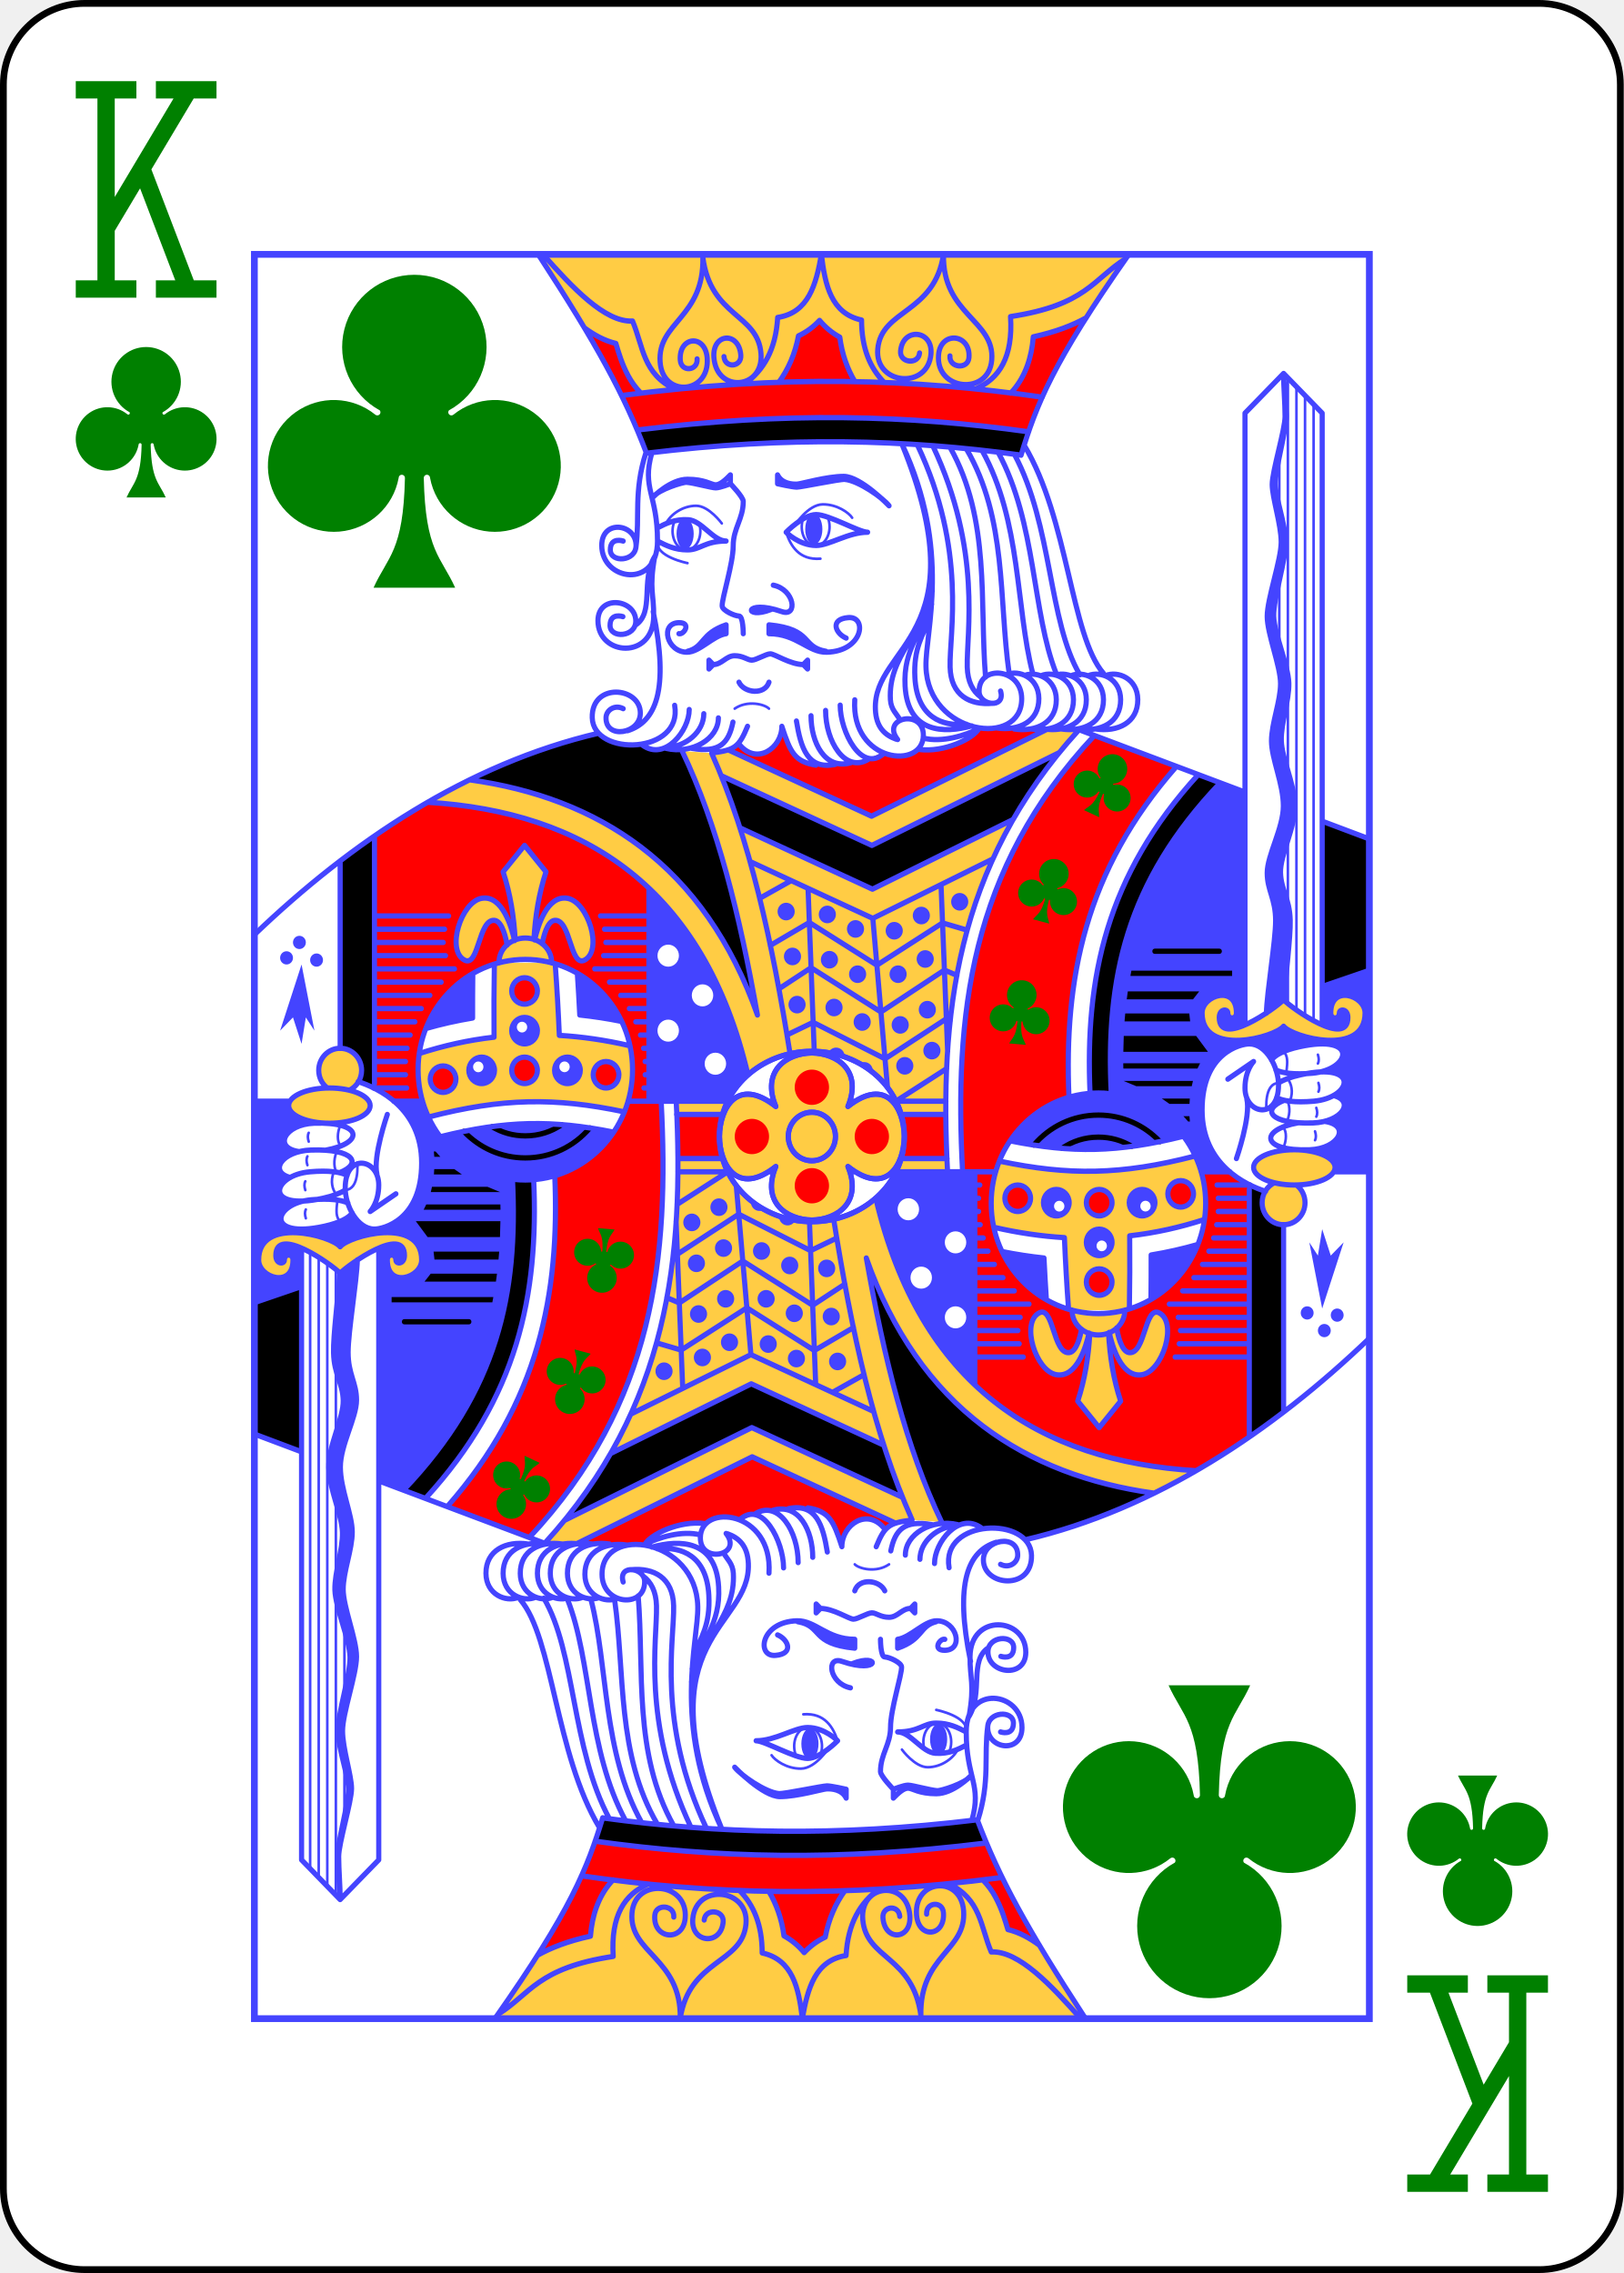
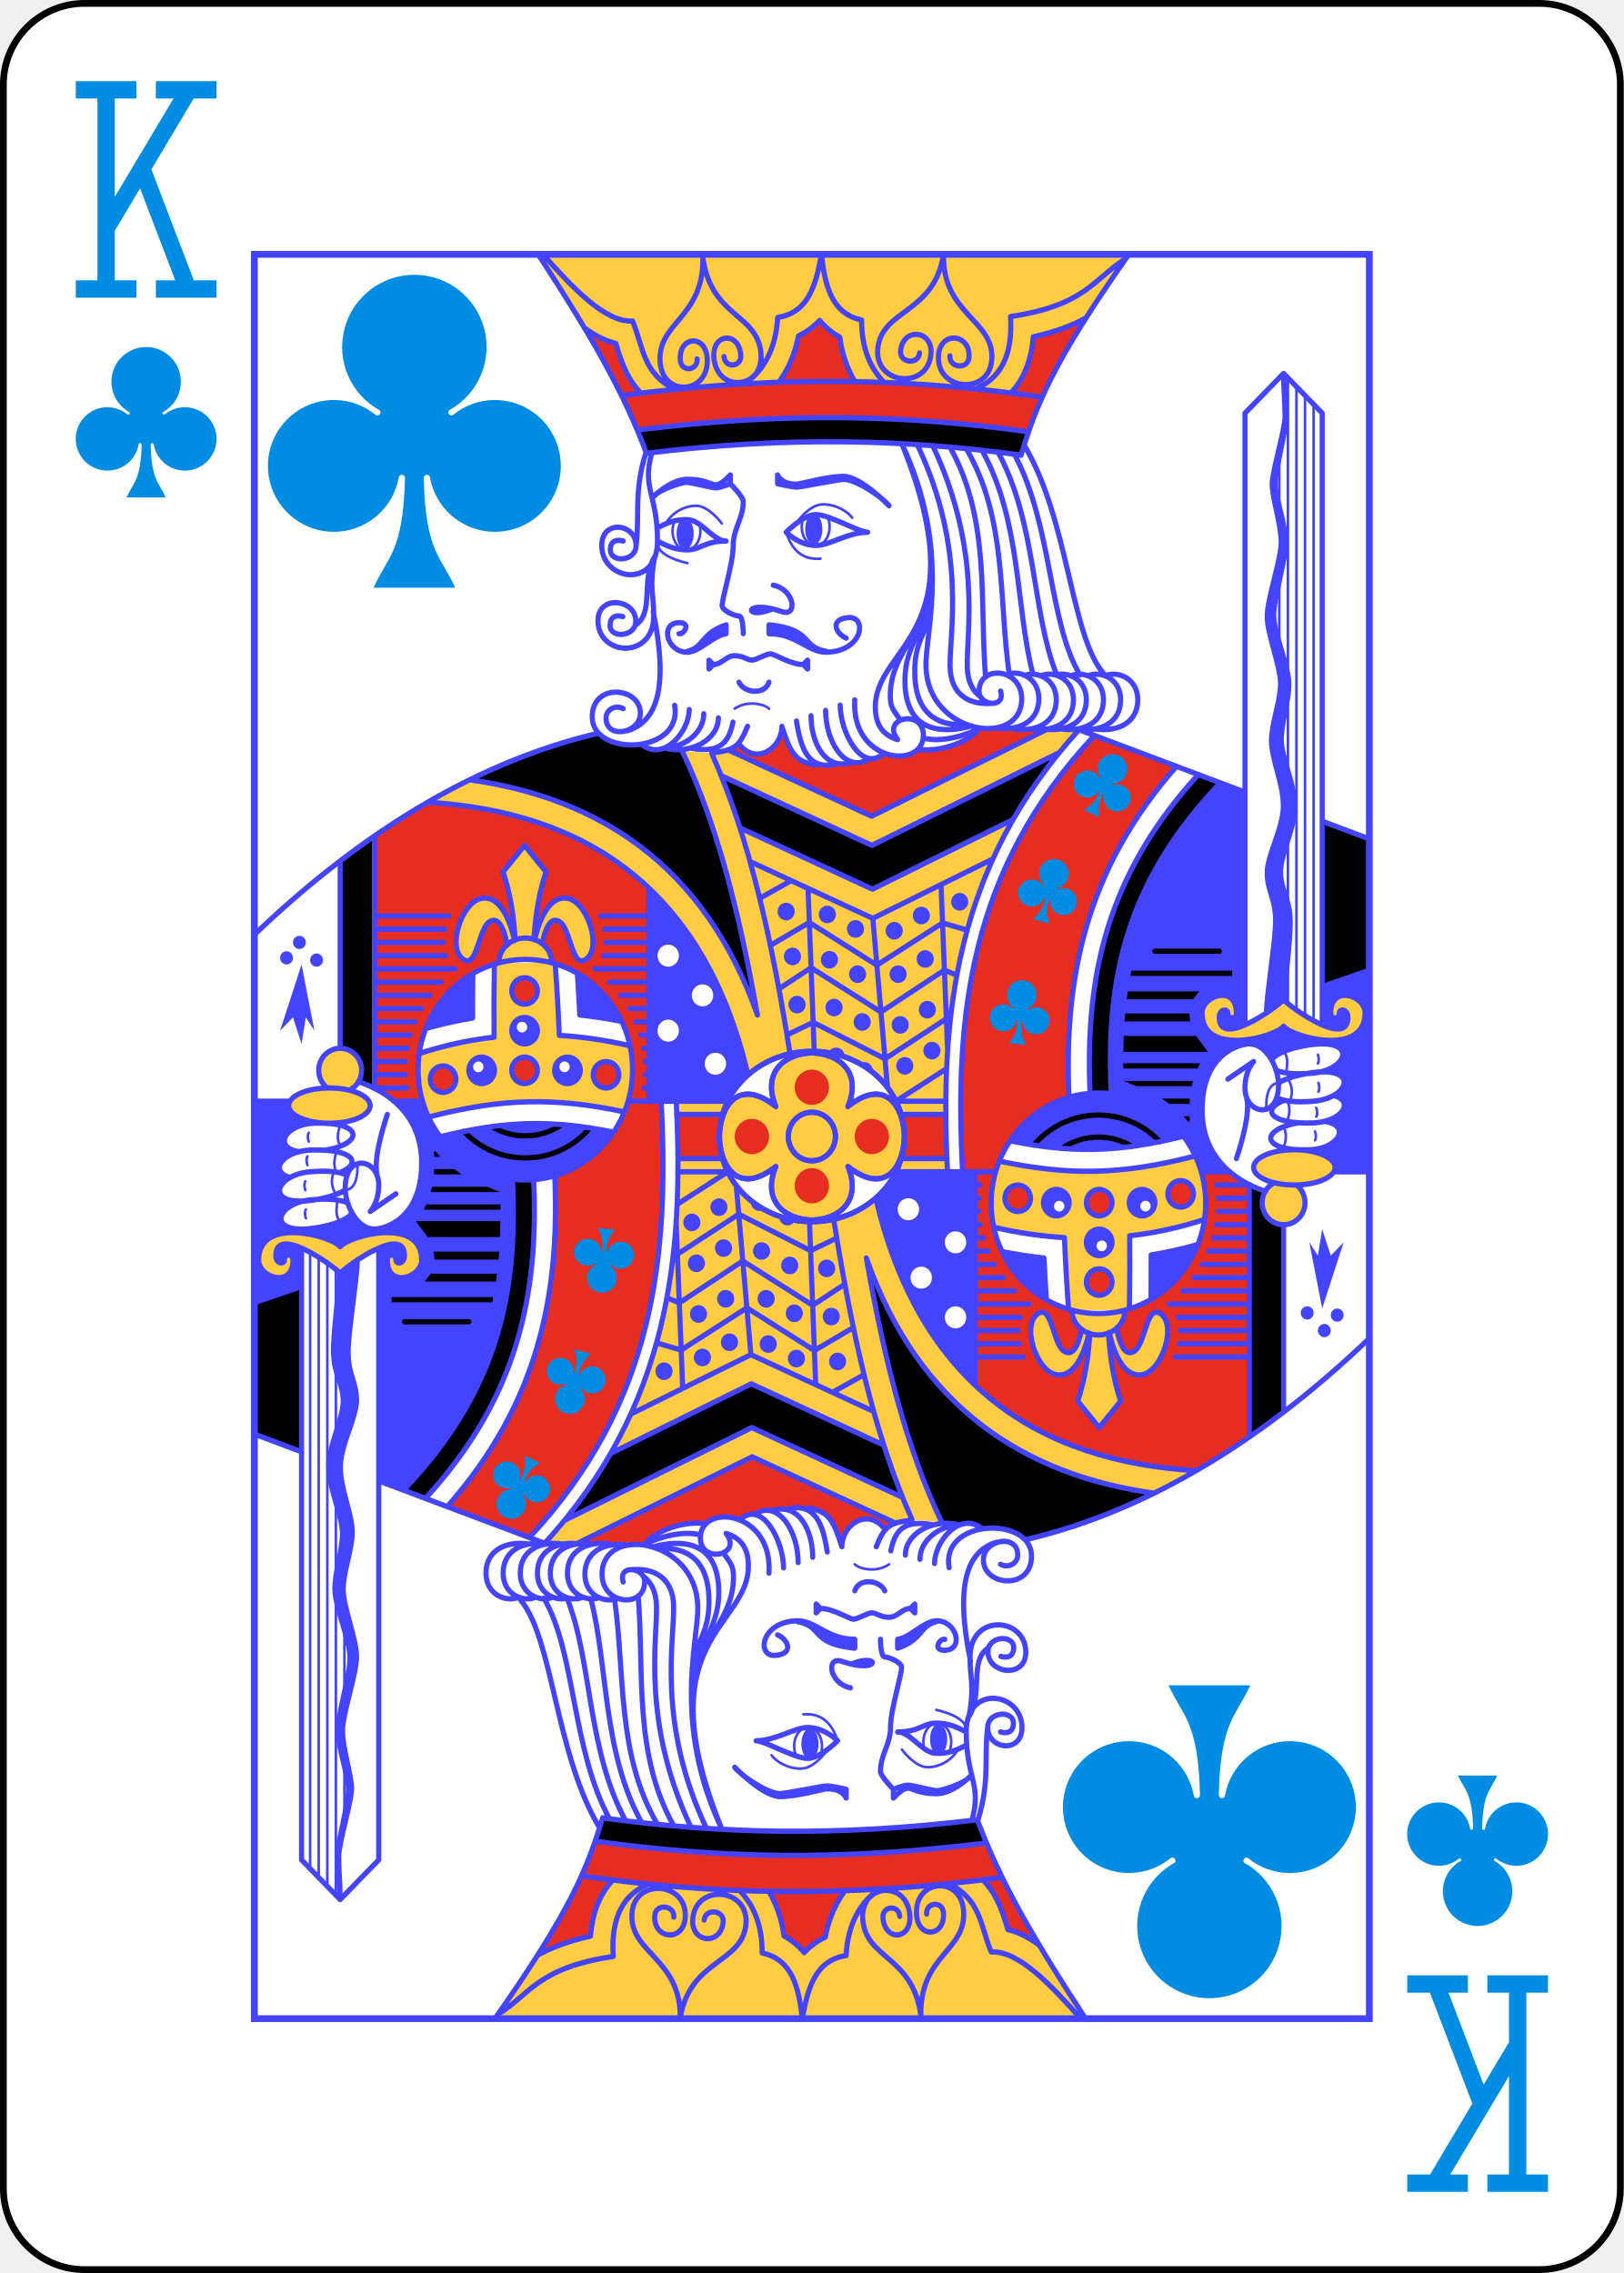
<svg xmlns="http://www.w3.org/2000/svg" xmlns:xlink="http://www.w3.org/1999/xlink" class="card" face="KC" height="3.5in" preserveAspectRatio="none" viewBox="-120 -168 240 336" width="2.5in">
  <defs>
    <symbol id="VCK" viewBox="-500 -500 1000 1000" preserveAspectRatio="xMinYMid">
-       <path d="M-285 -460L-85 -460M-185 -460L-185 460M-285 460L-85 460M85 -460L285 -460M185 -440L-170 155M85 460L285 460M185 440L-10 -70" stroke="green" stroke-width="80" stroke-linecap="square" stroke-miterlimit="1.5" fill="none" />
+       <path d="M-285 -460L-85 -460M-185 -460L-185 460M-285 460L-85 460M85 -460L285 -460M185 -440L-170 155M85 460L285 460M185 440L-10 -70" stroke="#008ce2" stroke-width="80" stroke-linecap="square" stroke-miterlimit="1.5" fill="none" />
    </symbol>
    <symbol id="SCK" viewBox="-600 -600 1200 1200" preserveAspectRatio="xMinYMid">
-       <path d="M30 150C35 385 85 400 130 500L-130 500C-85 400 -35 385 -30 150A10 10 0 0 0 -50 150A210 210 0 1 1 -124 -51A10 10 0 0 0 -110 -65A230 230 0 1 1 110 -65A10 10 0 0 0 124 -51A210 210 0 1 1 50 150A10 10 0 0 0 30 150Z" fill="green" />
+       <path d="M30 150C35 385 85 400 130 500L-130 500C-85 400 -35 385 -30 150A10 10 0 0 0 -50 150A210 210 0 1 1 -124 -51A10 10 0 0 0 -110 -65A230 230 0 1 1 110 -65A10 10 0 0 0 124 -51A210 210 0 1 1 50 150A10 10 0 0 0 30 150Z" fill="#008ce2" />
    </symbol>
    <symbol id="CK6" preserveAspectRatio="none" viewBox="0 0 1300 2000">
      <path stroke="#44F" stroke-linecap="round" stroke-linejoin="round" stroke-width="3" fill="none" d="M1205,585.225V501.004M1205,664.064V585.225M1205,736.068V664.064M1205,476.729V140M1235,868.537V170M1225,862.945V160M1215,856.566V150M1205,849.232V796.725M1195,230.035V218.912M1195,285.711V230.035M1195,370.186l10e-5,-27.113M1195,440.066V370.186M1200.558,904.105c3.887,4.861 4.604,9.572 2.486,23.824M1205,935c3.887,4.861 6.708,14.032 2.537,24.384M1203.41,958.186c3.887,4.861 4.655,15.264 0.895,23.768M1199.847,989.828c3.887,4.861 3.629,14.443 0.074,22.537M1240,907.258c1.276,3.844 1.458,7.25 0,10M1240.616,939.218c1.276,3.844 1.458,7.25 0,10M1238.152,967.503c1.276,3.844 1.458,7.25 0,10M1236.642,994.179c1.276,3.844 1.458,7.25 0,10M1193.849,939.442C1177.135,940 1180,970 1180,970M480,305c5,-10 19.189,-20 35,-20 15,0 30,20 30,20M630,307.109c0,0 15.591,-23.505 32.587,-23.701 16.869,-0.194 30.733,9.623 34.403,15.199M620,315c5,15 14.811,31.867 40,30M470,325c-3.264,17.638 35,25 35,25M518.899,305.825c0.711,2.408 1.101,5.027 1.101,7.767 0,11.823 -7.264,21.408 -16.225,21.408 -8.961,0 -16.225,-9.585 -16.225,-21.408 0,-4.157 0.898,-8.038 2.453,-11.323M668.26,297.641c1.512,3.253 2.383,7.08 2.383,11.175 0,11.823 -7.264,21.408 -16.225,21.408 -8.961,0 -16.225,-9.585 -16.225,-21.408 0,-3.679 0.703,-7.142 1.943,-10.166M560,515c15,-10 35,-5 40,0" />
      <use xlink:href="#SCK" height="90" width="90" transform="translate(893,859)scale(1,0.972)rotate(5)translate(-45,-45)" />
      <use xlink:href="#SCK" height="90" width="90" transform="translate(927,721)scale(1,0.972)rotate(15)translate(-45,-45)" />
      <use xlink:href="#SCK" height="90" width="90" transform="translate(992,601)scale(1,0.972)rotate(25)translate(-45,-45)" />
    </symbol>
    <symbol id="CK5" preserveAspectRatio="none" viewBox="0 0 1300 2000">
      <path stroke="#44F" stroke-linecap="round" stroke-linejoin="round" stroke-width="6" fill="none" d="M522.899,3.48c9.297,67.907 63.934,63.432 67.753,108.843 3.441,40.921 -51.645,45.49 -54.872,4.551 -2.181,-27.669 29.204,-29.893 31.355,-2.601 1.075,13.646 -18.522,15.272 -19.597,1.625M522.899,3.48C524.357,72.037 469.728,76.624 473.07,122.076c3.011,40.956 58.098,36.388 54.872,-4.551 -2.181,-27.669 -33.506,-24.692 -31.355,2.601 1.075,13.646 20.673,12.021 19.597,-1.625M803.52,0.008c-1.617,68.432 60.021,74.375 56.2,119.751 -3.446,40.92 -65.701,35.012 -62.012,-5.886 2.493,-27.641 37.895,-23.902 35.436,3.364 -1.229,13.633 -23.377,11.53 -22.147,-2.102M803.499,0.01C792.848,67.581 731.196,61.822 726.837,107.146c-3.931,40.874 58.324,46.784 62.012,5.886 2.493,-27.641 -32.977,-30.629 -35.436,-3.364 -1.229,13.633 20.918,15.735 22.147,2.102M881.76,157.364c1.162,-1.191 2.297,-2.424 3.404,-3.7 13.508,-15.578 21.043,-36.194 22.979,-60.173C934.565,87.882 954.374,80.312 970,71.807M840.764,152.609C868.581,141.054 884.669,116.444 881.616,70.528 970.038,57.493 977.856,28.05 1016.116,4.804M384.638,83.186c11.354,8.151 23.456,14.705 36.844,17.809 3.267,10.612 6.91,23.055 14.428,36.765 3.727,6.796 8.659,13.439 14.821,19.612M490.657,153.044C452.771,135.41 453.483,104.497 440.895,75.58 408.942,77.337 370.459,37.367 336.36,-0.2M611.364,145.179c10.925,-14.516 19.051,-32.222 22.987,-52.756 9.534,-4.369 17.877,-10.464 24.628,-17.581 6.334,7.509 14.316,14.094 23.585,19.026 2.55,19.152 8.806,36.11 17.69,50.523M661.111,-4.759348e-7C654.888,34.596 646.015,66.138 610.121,71.521 608.01,108.173 593.554,131.478 571.811,146.878M734.47,145.372C718.002,129.079 707.963,106.586 707.944,74.453 672.417,66.93 665.355,34.91 661.111,-4.759348e-7c0,0 0,0 0,0M1019.418,0.214C930.312,123.368 911.818,170.701 893.877,227.738M331.331,0.603C399.557,102.391 431.379,159.184 457.191,225.525M446.332,199.147c173.564,-21.015 316.127,-17.023 456.431,1.998M457.051,225.432c165.82,-19.487 302.234,-15.745 436.89,2.144M428.129,160.035c187.255,-23.821 340.462,-19.284 490.611,1.877M-0.065,771.262C113.128,665.907 248.106,577.56 401.371,542.796M1155,609.634 959.395,538.071M1300,662.683l-55,-20.122M924.371,538.304 719.572,636.91 552.273,561.626M544.177,590.88 720,670 938.568,564.763M566.03,650.06l154.613,69.575 163.991,-78.958M577.896,688.297l143.174,64.427 140.143,-67.476M647.054,757.407l78.748,48.387 76.561,-47.889M649.065,808.666l81.47,50.197 74.01,-47.519M651.494,870.604l83.774,41.328 71.531,-45.383M800.589,714.438l7.728,189.336M625.965,709.928l-36.854,20.102M647.055,757.407l-45.62,26.06M649.065,808.666l-37.577,23.997M651.494,870.604 620.961,884.876M802.363,757.904l28.806,8.172M806.798,866.548l4.647,2.216M804.545,811.344l14.644,6.01M605.783,960 599.283,960M700.717,960l-6.5,-10e-6M460,960 460,718.461M440.885,924.274a125,125 0 0 1 -125,125 125,125 0 0 1 -125,-125 125,125 0 0 1 125,-125 125,125 0 0 1 125,125v0M961.508,538.871C815.969,693.799 799.004,865.22 808.188,1039.996M825.704,1039.985C816.305,864.718 832.722,697.903 979.428,545.419M949.775,955.531C943.889,822.19 968.125,698.475 1075.097,580.488M999.086,951.68C992.442,822.224 1015.816,711.505 1126.139,599.147M974.32,951.086C968.491,820.681 992.685,704.047 1100.521,589.751M677.5,1000A27.5,27.5 0 0 1 650,1027.5 27.5,27.5 0 0 1 622.5,1000 27.5,27.5 0 0 1 650,972.5 27.5,27.5 0 0 1 677.5,1000v0M692.055,965.938C709.004,925.848 680.221,905.826 650,905.238c-30.221,0.587 -59.004,20.61 -42.055,60.699 -45,-34.547 -65.377,2.234 -65.636,34.062 0.259,31.828 20.636,68.61 65.636,34.062 -16.95,40.089 11.834,60.112 42.055,60.699 30.221,-0.587 59.004,-20.61 42.055,-60.699 45,34.547 65.377,-2.234 65.636,-34.062 -0.259,-31.828 -20.636,-68.61 -65.636,-34.062v0M498.674,562.882c41.321,84.043 67.265,185.872 87.853,299.418C556.316,778.594 509.835,715.502 450.533,671.752 393.438,629.63 325.648,605.784 251.28,595.714M196.201,960H162.654M140,659.363V940M100,687.779V900M1214.918,1054.939A25,25 0 0 1 1225,1075v0a25,25 0 0 1 -25,25 25,25 0 0 1 -25,-25 25,25 0 0 1 14.281,-22.585M1179.074,1062.185C1156.123,1055.045 1105,1032.163 1105,970c0,-65 45,-75 55,-75 20,0 34.105,26.642 34.105,46.642 0,40 -39.105,33.772 -39.105,3.358 0,-20 10,-30 10,-30l-30,20M1260,1035a47.5,20 0 0 1 -47.5,20 47.5,20 0 0 1 -47.5,-20 47.5,20 0 0 1 47.5,-20 47.5,20 0 0 1 47.5,20v0M1193.849,939.442C1199.452,935.884 1208.185,932.532 1220,930v0c70,-15 59.845,26.263 15,30 -21.683,1.807 -36.039,-0.242 -43.223,-4.09M1258.165,953.489c25.294,6.414 10.023,30.033 -24.041,31.153 -50.432,1.659 -60.461,-15.413 -33.333,-25.699M1247.535,982.835c31.398,4.087 17.286,31.032 -17.147,32.231 -56.677,1.973 -59.351,-22.549 -13.184,-30.637M1185.958,913.445c3.48,-5.511 14.34,-11.303 32.413,-15.176v0c70,-15 59.845,26.263 15,30 -20.954,1.746 -35.065,-0.109 -42.474,-3.708M1157.097,957.322C1162.097,977.322 1145,1025 1145,1025M1155,873.428V180l45,-45 45,45v693.428M1105,860c0,-20 40,-32.707 40,0 0,7.453 -10,7.533 -10,0 0,-5 -9.929,-5.124 -10,5 -0.247,34.999 65,-10 75,-20 10,10 75.247,54.999 75,20 -0.071,-10.124 -10,-10 -10,-5 0,7.533 -10,7.453 -10,0 0,-32.707 40,-20 40,0 0,50 -85,27.6 -95,15 -10,12.6 -95,35 -95,-15v0M1200.408,845.624c1.908,-27.812 7.833,-71.455 7.302,-90.895 -0.682,-24.991 -10.74,-33.899 -11.286,-53.891 -0.546,-19.993 17.447,-51.39 16.765,-76.381 -0.682,-24.991 -15.3,-53.223 -15.846,-73.216 -0.546,-19.993 9.326,-45.271 8.781,-65.264 -0.546,-19.993 -17.089,-55.86 -17.634,-75.853 -0.546,-19.993 14.55,-64.526 14.005,-84.519 -0.546,-19.993 -11.856,-50.106 -12.265,-65.1 -0.409,-14.994 13.301,-62.439 12.892,-77.433C1202.711,168.078 1200.447,149.679 1200,135c-0.037,15.315 1.716,33.768 1.716,48.768 0,15 -15,62.053 -15,77.053 0,15 10.484,45.411 10.484,65.411 0,20 -16.305,64.105 -16.305,84.105 0,20 15.558,56.305 15.558,76.305 0,20 -10.558,45 -10.558,65 0,20 13.842,48.621 13.842,73.621 0,25 -18.842,55.895 -18.842,75.895 0,20 9.811,29.179 9.811,54.179 0,23.257 -10.174,80.862 -10.747,104.862M203.405,977.834c85.591,-21.582 147.294,-22.233 227.62,-5.818M279.805,804.715c-0.507,27.74 -0.591,55.303 -0.357,82.688 -30.264,3.329 -59.225,9.709 -87.14,18.529M350.728,804.292c2.057,26.958 3.642,53.992 4.812,81.079 26.316,1.508 53.676,5.313 82.16,11.718M217.225,1000.164c76.071,-18.433 129.859,-19.104 201.299,-5.165M254.644,815.468c-0.216,16.81 -0.265,33.535 -0.23,50.209 -18.617,2.97 -36.774,6.973 -54.477,11.922M428.173,869.543c-16.592,-3.257 -32.855,-5.668 -48.802,-7.302 -0.814,-15.765 -1.727,-31.52 -2.813,-47.256M330,880a15,15 0 0 1 -15,15 15,15 0 0 1 -15,-15 15,15 0 0 1 15,-15 15,15 0 0 1 15,15v0M330,835a15,15 0 0 1 -15,15 15,15 0 0 1 -15,-15 15,15 0 0 1 15,-15 15,15 0 0 1 15,15v0M330,925a15,15 0 0 1 -15,15 15,15 0 0 1 -15,-15 15,15 0 0 1 15,-15 15,15 0 0 1 15,15v0M280,925a15,15 0 0 1 -15,15 15,15 0 0 1 -15,-15 15,15 0 0 1 15,-15 15,15 0 0 1 15,15v0M235,935a15,15 0 0 1 -15,15 15,15 0 0 1 -15,-15 15,15 0 0 1 15,-15 15,15 0 0 1 15,15v0M380,925a15,15 0 0 1 -15,15 15,15 0 0 1 -15,-15 15,15 0 0 1 15,-15 15,15 0 0 1 15,15v0M425,930a15,15 0 0 1 -15,15 15,15 0 0 1 -15,-15 15,15 0 0 1 15,-15 15,15 0 0 1 15,15v0M285.242,803.2a30.653,27.5 0 0 1 -0.01,-0.7 30.653,27.5 0 0 1 30.653,-27.5 30.653,27.5 0 0 1 30.653,27.5v0a30.653,27.5 0 0 1 -0.011,0.741M303.336,777.964C300.167,763.716 289.4,725.933 265,730c-23.937,3.989 -41.639,59.017 -20,70 16.945,8.601 16.09,-46.873 35,-45 9.353,0.926 13.581,21.494 14.691,28.027M304.095,777.143c4.4e-4,0.008 8.8e-4,0.016 10e-4,0.024M325.938,776.554C327.446,750.406 331.614,724.785 340,700l-25,-30 -25,30c8.449,24.971 12.617,50.791 14.095,77.143M325.937,776.57c3e-4,-0.005 6.1e-4,-0.011 9.1e-4,-0.016M335.565,781.59C336.989,773.911 341.253,755.866 350,755c18.91,-1.873 18.055,53.601 35,45 21.639,-10.983 3.937,-66.011 -20,-70 -24.002,-4 -34.812,32.494 -38.175,47.247M177.596,945l-38.541,10e-6M176.176,930 140,930M176.207,915 140,915M178.039,900 140,900M181.582,885l-41.582,10e-6M187.125,870 140,870M194.607,855l-54.607,-2e-5M204.609,840 140,840M217.781,825l-77.781,2e-5M233.264,810l-93.264,-3e-5M222.865,795 140,795M220.217,780l-80.217,2e-5M221.762,765 140,765M226.447,750H140M460,945h-5.826M460,930h-4.406M460,915h-4.436M460,900h-6.271M460,885h-9.812M460,870H444.662M460,855H437.189M460,840h-32.812M460,825l-46.006,10e-6M460,810l-63.174,-10e-6M460,795H407.115M460,780H409.783M460,765H408.238M460,750H403.553M1300,1040h-41.57M1245,830l55,-18.333M865.539,536.833c25.59,3.759 49.271,-7.043 49.106,-33.284 -0.151,-23.912 -23.268,-33.143 -37.899,-27.026M885.893,538.011c25.59,3.759 49.271,-7.043 49.106,-33.284 -0.146,-23.15 -21.819,-32.541 -36.477,-27.564M905.893,538.011c25.59,3.759 49.271,-7.043 49.106,-33.284 -0.151,-23.912 -23.268,-33.143 -37.899,-27.026M920.893,538.011c25.59,3.759 49.271,-7.043 49.106,-33.284 -0.144,-22.841 -21.244,-32.288 -35.886,-27.755M940.893,538.011c25.59,3.759 49.271,-7.043 49.106,-33.284 -0.151,-23.912 -23.268,-33.143 -37.899,-27.026M960.893,538.011c25.59,3.759 49.271,-7.043 49.106,-33.284 -0.151,-23.912 -23.268,-33.143 -37.899,-27.026M980.893,538.011c25.59,3.759 49.271,-7.043 49.106,-33.284 -0.151,-23.912 -23.268,-33.143 -37.899,-27.026M754.939,214.828c58.346,120.263 27.109,213.533 28.095,252.466C785,545 895,560 894.644,503.549 894.424,468.549 845,465 845,495c-0.589,16.604 31.333,20.568 25,0M772.98,215.893c58.234,119.781 37.199,213.163 38.182,251.981 0.82,32.388 23.432,43.343 49.503,41.019M791.001,216.953c57.746,119.272 39.18,212.217 40.16,250.92 0.414,16.365 6.392,27.258 15.569,33.731M811.034,218.617c47.441,81.937 34.363,176.107 41.472,260.645M830.075,220.354C877.756,299.707 867.694,390.717 880.005,475M848.35,222.124c45.916,80.088 39.247,178.279 59.153,252.778M867.13,224.324c44.889,80.253 39.318,181.402 67.873,251.109M886.073,226.539c44.622,81.12 39.369,189.049 76.428,250.118M897.635,216.501C949.209,300.14 951.802,432.027 990,475M774.524,561.152C804.212,565.214 839.251,548.55 845,537.053M755,215C846.368,433.509 720.994,442.801 724.062,515.888 724.908,536.029 735,545 748.285,549.575M779.956,548.381c21.553,5.252 48.56,-2.6 66.067,-11.301M790.445,381.673c-9.302,47.959 -51.778,73.173 -48.878,123.24 0.654,11.282 7.62,16.121 11.394,23.114M789.697,396.481c-10.502,31.11 -33.464,50.383 -31.002,92.875 3.099,53.494 45.332,53.94 77.633,45.163M788.25,411.562c-8.795,19.553 -20.033,35.141 -18.103,68.44 2.595,44.789 31.606,55.442 59.938,52.572M700,505c-4.579,71.226 80,80 80,40 0,-30 -50,-20 -30,5M683,511c0,30 24.833,77.835 51.129,54.581M666,517c0,35 22.575,70.896 49.356,55.678M649,523c0,30 16,62 46.421,53.226M632,529c5,30 13,56 45.453,49.033M615,535c10,30 15,40 39.615,43.97M575,535c-10,23.797 -15.385,26.851 -40,30M558,530.241C553,554.038 542.453,565.526 510,560M541,525.481C541,549.278 510.421,566.959 480,560M507,515.962c0,23.797 -28.117,58.868 -54.413,40.421M490,511.203C500,566.729 395,570 393.916,525.213 392.943,484.997 450,490 450,520c0,23.643 -40.818,30.224 -40,5 0.266,-8.218 10,-15 20,-10M565,555c20,25 50,5 50,-20M524,520.722c0,20.171 -20.534,37.883 -45.319,38.573M463.466,224.87C451.463,265.442 470,272.05 470,325c0,55 -65,45 -65,5 0,-30 40,-25 40,0 0,18.405 -30,20 -30,5 0,-15 15,-10 15,-10M456.513,224.828c-14.602,44.608 -6.856,72.643 -11.642,107.215M429.684,410.692c0,0 -15,-5 -15,10 0,15 30,13.405 30,-5 0,-25 -44.105,-30.411 -44.105,-0.411 0,40 64.421,44.718 65,-5C465.877,384.618 460,380 466.736,342.638 450,370 466.9,406.048 444.105,420.411M465,405c18.917,89.457 2.83,125.099 -30,135M465,275c0,0 20,-20 40,-20 20,0 27.543,6.061 32.537,6.305C543.061,261.576 550,255 555,250v10c0,0 -12.053,4.663 -17.053,4.663 -5,0 -26.044,-5.808 -34.179,-6.305C499.795,258.115 471.543,266.395 465,275M740,285c0,0 -32.906,-33.284 -52.906,-33.284 -20,0 -49.3,8.524 -54.294,8.768C627.276,260.755 615,260 610,250v10c0,0 17.389,3.842 22.389,3.842 5,0 50.166,-9.234 55.936,-8.768C704.21,256.356 733.457,276.395 740,285M555,260c0,0 15,15 15,20 0,20 -11.716,30.411 -11.716,50.411 0,20 -13.284,59.589 -12.874,68.284C545.646,403.689 560,410 565,410c5,0 5,20 5,20M605,375c25,5 28.974,36.325 10,30 -45,-15 -45,10 -12.537,-2.463M530,460v10l5,-5 -5,-5v0M645,460v10l-5,-5 5,-5v0M535,465c10,0 15,-10 25,-10 10,0 15,5 20,5 5,0 16.568,-7.126 21.568,-7.126C606.568,452.874 625,465 640,465M565,485c5.861,12.36 30,15 35,0M470,310c10,-5 20,-10 35.747,-9.179C521.537,301.644 535,325 550,325c-25,0 -30,10 -45,10 -15,0 -25,-5 -35,-10M620,315c0,0 20,-20 35,-20 15,0 50,20 60,20 -22.347,-0.051 -44.764,15 -60,15 -20,0 -35,-15 -35,-15M495,430c5.819,1.439 15,-12.658 0,-12.446 -22.653,0.321 -14.297,33.469 9.464,33.432C519.068,450.963 535,432.099 550,430v-10c-30,10 -25,25 -45,30M690,435c-12.381,-5 -19.673,-21.471 2.428,-23.217C715,410 710,450 667.297,450.986 645.72,451.484 632.317,430 600,430v-10c52.098,5 36.947,25 66.505,30M757.847,1000A107.847,96.548 0 0 1 650,1096.548 107.847,96.548 0 0 1 542.153,1000 107.847,96.548 0 0 1 650,903.452 107.847,96.548 0 0 1 757.847,1000v0M533.149,565.48c44.801,97.376 70.461,213.438 91.431,340.761M721.07,752.725 738.183,944.621M645.539,718.736l7.249,184.842M551.963,960 435.613,960M806.262,960 748.01,960M748.007,959.995l59.21,-37.006M201.986,621.105c182.606,10.658 322.191,96.312 373.563,309.079M754.227,975h51.22M492.499,975h52.346" />
    </symbol>
    <symbol id="CK4" preserveAspectRatio="none" viewBox="0 0 1300 2000">
      <path fill="black" d="M672.932,185.051c-70.695,-0.111 -145.242,4.245 -226.6,14.096l10.719,26.285c165.82,-19.487 302.234,-15.744 436.891,2.145l8.82,-26.432C828.225,191.039 753.053,185.177 672.932,185.051ZM401.371,542.795c-51.871,11.766 -101.648,29.669 -149.643,52.605 73.92,10.384 141.71,34.23 198.805,76.352 59.302,43.75 105.782,106.842 135.994,190.549C565.939,748.755 539.995,646.926 498.674,562.883L425,555ZM938.568,564.764 720,670 544.178,590.879l21.852,59.182 154.613,69.574 163.99,-78.959zm161.953,24.988C992.685,704.048 968.491,820.681 974.32,951.086l24.766,0.594C992.443,822.223 1015.815,711.504 1126.139,599.146ZM1245,642.299v187.727l55,-18.357V662.613ZM139.914,659.406c-13.638,9.143 -39.99,28.348 -39.99,28.348L100,900c13.807,0 25,11.193 25,25 0,4.939 -1.431,9.543 -4.184,13.057 5.064,1.281 12.006,3.796 19.5,7.492L140,940ZM1050,787c-4.057,-0.057 -4.057,6.057 0,6h75c4.057,0.057 4.057,-6.057 0,-6zm-27.457,25 -1.141,6H1140v-6zm-4.174,23.5 -1.242,9h77.267l7.236,-9zm-2.996,25 -0.814,9h76.51l-1.035,-9zm-1.726,25.5 -0.492,18h98.631l-13.719,-18zm-0.602,31 0.133,6h86.402l3.066,-6zm0.447,20 14.803,6h64.621l1.395,-6zm44.559,20 8.865,6h23.383l0.357,-6zm25.17,20 5.519,6h2.035l-0.543,-6zm-725.148,6.648a3,3 0 0 0 -1.604,0.529c-11.457,7.663 -25.357,12.096 -40.584,12.096 -13.727,0 -26.375,-3.605 -37.129,-9.928a3,3 0 1 0 -3.041,5.172c11.669,6.861 25.391,10.756 40.17,10.756 16.394,0 31.485,-4.793 43.92,-13.109a3,3 0 0 0 -1.732,-5.516zm33.119,3.672a3,3 0 0 0 -2.297,1.055c-17.731,20.208 -43.762,32.898 -73.01,32.898 -27.389,0 -51.952,-11.127 -69.527,-29.137a3,3 0 1 0 -4.295,4.189c18.666,19.127 44.806,30.947 73.822,30.947 30.986,0 58.688,-13.479 77.52,-34.941a3,3 0 0 0 -2.213,-5.012z" />
    </symbol>
    <symbol id="CK3" preserveAspectRatio="none" viewBox="0 0 1300 2000">
      <path fill="#44F" d="M1200,135c-0.037,15.315 1.717,33.768 1.717,48.768 0,15 -15,62.053 -15,77.053 0,15 10.484,45.412 10.484,65.412 0,20 -16.307,64.104 -16.307,84.104 0,20 15.559,56.307 15.559,76.307 0,20 -10.559,45 -10.559,65 0,20 13.842,48.621 13.842,73.621 0,25 -18.842,55.895 -18.842,75.895 0,20 9.812,29.178 9.812,54.178 0,23.257 -10.175,80.864 -10.748,104.863l20.449,-14.576c1.908,-27.812 7.832,-71.454 7.301,-90.895 -0.682,-24.991 -10.739,-33.898 -11.285,-53.891 -0.546,-19.993 17.448,-51.39 16.766,-76.381 -0.682,-24.991 -15.302,-53.224 -15.848,-73.217 -0.546,-19.993 9.327,-45.271 8.781,-65.264 -0.546,-19.993 -17.089,-55.859 -17.635,-75.852 -0.546,-19.993 14.552,-64.527 14.006,-84.52 -0.546,-19.993 -11.856,-50.105 -12.266,-65.1 -0.409,-14.994 13.302,-62.439 12.893,-77.434C1202.712,168.078 1200.447,149.679 1200,135ZM652.26,294.029a10,17.5 0 0 0 -10,17.5 10,17.5 0 0 0 10,17.5 10,17.5 0 0 0 10,-17.5 10,17.5 0 0 0 -10,-17.5zm-150.045,5.174a10,17.5 0 0 0 -10,17.5 10,17.5 0 0 0 10,17.5 10,17.5 0 0 0 10,-17.5 10,17.5 0 0 0 -10,-17.5zM550,420c-30,10 -25,25 -45,30l-0.535,0.986C519.068,450.964 535,432.099 550,430Zm50,0v10c32.317,0 45.721,21.485 67.297,20.986L666.506,450C636.948,445 652.098,425 600,420Zm526,179.061c-110.185,112.444 -133.558,223.164 -127.121,352.562 49.771,5.739 90.761,41.014 104.746,88.152l33.434,0.154C1119.776,1025.488 1105,1003.421 1105,970c0,-65 45,-75 55,-75 10.714,0 19.736,7.646 25.881,18.133 3.557,-5.198 14.418,-10.991 32.49,-14.863 66.707,-14.294 60.623,22.506 20.529,29.049 36.973,-3.507 38.855,15.323 19.521,26.08 21.321,5.563 13.378,23.555 -10.729,29.428 31.239,4.095 17.127,31.041 -17.062,32.982 17.353,3.768 29.369,10.889 29.369,19.191 0,1.834 -0.586,3.61 -1.627,5.148L1300,1040.029V662.668l-55,-20.164 -0.103,230.912c16.051,6.826 30.219,7.928 30.104,-8.416 -0.071,-10.124 -10,-10 -10,-5 0,7.533 -10,7.453 -10,0 0,-32.707 40,-20 40,0 0,50 -85,27.6 -95,15 -4.206,5.299 -21.68,12.325 -40.516,14.977 -0.269,0.038 -0.539,0.075 -0.809,0.111 -1.133,0.152 -2.269,0.292 -3.408,0.41C1130.54,893.06 1105,887.407 1105,860c0,-20 40,-32.707 40,0 0,7.453 -10,7.533 -10,0 0,-5 -9.929,-5.124 -10,5 -0.114,16.128 13.68,15.268 29.783,8.551L1155,609.209Zm112.9,328.258c-1.969,0.187 -4.011,0.42 -6.182,0.738 2.14,-0.166 4.202,-0.415 6.182,-0.738zM460.174,718.588 459.896,960 550.65,960.072 575.322,929.25C552.679,836.103 513.073,767.382 460.174,718.588Zm362.207,5.328a10,10 0 0 0 -10,10 10,10 0 0 0 10,10 10,10 0 0 0 10,-10 10,10 0 0 0 -10,-10zM620,735a10,10 0 0 0 -10,10 10,10 0 0 0 10,10 10,10 0 0 0 10,-10 10,10 0 0 0 -10,-10zm48.029,3.283a10,10 0 0 0 -10,10 10,10 0 0 0 10,10 10,10 0 0 0 10,-10 10,10 0 0 0 -10,-10zm109.605,1.232a10,10 0 0 0 -10,10 10,10 0 0 0 10,10 10,10 0 0 0 10,-10 10,10 0 0 0 -10,-10zm-76.764,15.189a10,10 0 0 0 -10,10 10,10 0 0 0 10,10 10,10 0 0 0 10,-10 10,10 0 0 0 -10,-10zm45.154,2.053a10,10 0 0 0 -10,10 10,10 0 0 0 10,10 10,10 0 0 0 10,-10 10,10 0 0 0 -10,-10zM52.5,772.5a7.5,7.5 0 0 0 -7.5,7.5 7.5,7.5 0 0 0 7.5,7.5 7.5,7.5 0 0 0 7.5,-7.5 7.5,7.5 0 0 0 -7.5,-7.5zm430,10c6.904,0 12.5,5.596 12.5,12.5 0,6.904 -5.596,12.5 -12.5,12.5 -6.904,0 -12.5,-5.596 -12.5,-12.5 0,-6.904 5.596,-12.5 12.5,-12.5zm144.889,3.402a10,10 0 0 0 -10,10 10,10 0 0 0 10,10 10,10 0 0 0 10,-10 10,10 0 0 0 -10,-10zm154.762,2.875a10,10 0 0 0 -10,10 10,10 0 0 0 10,10 10,10 0 0 0 10,-10 10,10 0 0 0 -10,-10zm-111.658,0.82a10,10 0 0 0 -10,10 10,10 0 0 0 10,10 10,10 0 0 0 10,-10 10,10 0 0 0 -10,-10zM37.5,790a7.5,7.5 0 0 0 -7.5,7.5 7.5,7.5 0 0 0 7.5,7.5 7.5,7.5 0 0 0 7.5,-7.5 7.5,7.5 0 0 0 -7.5,-7.5zm35,2.5A7.5,7.5 0 0 0 65,800 7.5,7.5 0 0 0 72.5,807.5 7.5,7.5 0 0 0 80,800 7.5,7.5 0 0 0 72.5,792.5ZM55,805l-25,75 15,-15 10,30 5,-30 10,15zm648.334,1.018a10,10 0 0 0 -10,10 10,10 0 0 0 10,10 10,10 0 0 0 10,-10 10,10 0 0 0 -10,-10zm47.207,0a10,10 0 0 0 -10,10 10,10 0 0 0 10,10 10,10 0 0 0 10,-10 10,10 0 0 0 -10,-10zm-373.895,9.004c0.997,15.698 1.91,31.454 2.725,47.219 15.947,1.634 32.21,4.046 48.732,7.035 -11.308,-23.03 -29.273,-41.879 -51.457,-54.254zM254.529,815.438c-24.402,13.713 -43.634,35.351 -54.459,61.779 17.57,-4.566 35.727,-8.569 54.344,-11.539 -0.036,-16.674 0.013,-33.4 0.115,-50.24zM522.5,827.5c6.904,0 12.5,5.596 12.5,12.5 0,6.904 -5.596,12.5 -12.5,12.5 -6.904,0 -12.5,-5.596 -12.5,-12.5 0,-6.904 5.596,-12.5 12.5,-12.5zm110.227,13a10,10 0 0 0 -10,10 10,10 0 0 0 10,10 10,10 0 0 0 10,-10 10,10 0 0 0 -10,-10zm43.104,3.285a10,10 0 0 0 -10,10 10,10 0 0 0 10,10 10,10 0 0 0 10,-10 10,10 0 0 0 -10,-10zm108.783,2.463a10,10 0 0 0 -10,10 10,10 0 0 0 10,10 10,10 0 0 0 10,-10 10,10 0 0 0 -10,-10zm-75.943,13.957a10,10 0 0 0 -10,10 10,10 0 0 0 10,10 10,10 0 0 0 10,-10 10,10 0 0 0 -10,-10zm44.336,3.285a10,10 0 0 0 -10,10 10,10 0 0 0 10,10 10,10 0 0 0 10,-10 10,10 0 0 0 -10,-10zM315,865a15,15 0 0 0 -15,15 15,15 0 0 0 15,15 15,15 0 0 0 15,-15 15,15 0 0 0 -15,-15zm167.5,2.5c6.904,0 12.5,5.596 12.5,12.5 0,6.904 -5.596,12.5 -12.5,12.5 -6.904,0 -12.5,-5.596 -12.5,-12.5 0,-6.904 5.596,-12.5 12.5,-12.5zm-170.459,2.441a6.026,6.074 0 0 1 6.027,6.074 6.026,6.074 0 0 1 -6.027,6.074 6.026,6.074 0 0 1 -6.025,-6.074 6.026,6.074 0 0 1 6.025,-6.074zm477.91,22.693a10,10 0 0 0 -10,10 10,10 0 0 0 10,10 10,10 0 0 0 10,-10 10,10 0 0 0 -10,-10zm-111.658,6.568a10,10 0 0 0 -9.105,5.867l19.084,4.783a10,10 0 0 0 0.021,-0.65 10,10 0 0 0 -10,-10zM537.5,905c6.904,0 12.5,5.596 12.5,12.5 0,6.904 -5.596,12.5 -12.5,12.5 -6.904,0 -12.5,-5.596 -12.5,-12.5 0,-6.904 5.596,-12.5 12.5,-12.5zm220.842,4.877a10,10 0 0 0 -10,10 10,10 0 0 0 10,10 10,10 0 0 0 10,-10 10,10 0 0 0 -10,-10zM265,910a15,15 0 0 0 -15,15 15,15 0 0 0 15,15 15,15 0 0 0 15,-15 15,15 0 0 0 -15,-15zm100,0a15,15 0 0 0 -15,15 15,15 0 0 0 15,15 15,15 0 0 0 15,-15 15,15 0 0 0 -15,-15zm-3.393,4.941a6.026,6.074 0 0 1 6.025,6.074 6.026,6.074 0 0 1 -6.025,6.074 6.026,6.074 0 0 1 -6.027,-6.074 6.026,6.074 0 0 1 6.027,-6.074zM261.025,915a6.026,6.074 0 0 1 6.027,6.074 6.026,6.074 0 0 1 -6.027,6.074A6.026,6.074 0 0 1 255,921.074 6.026,6.074 0 0 1 261.025,915Zm450.107,0.623a10,10 0 0 0 -5.623,1.732l15.465,10.043a10,10 0 0 0 0.158,-1.775 10,10 0 0 0 -10,-10zm-385.545,69.748c-33.881,0.246 -68.068,5.053 -108.615,14.904 22.599,29.839 58.518,48.998 98.912,48.998 42.75,0 80.488,-21.459 102.834,-54.234 -33.579,-6.552 -63.236,-9.885 -93.131,-9.668z" />
    </symbol>
    <symbol id="CK2" preserveAspectRatio="none" viewBox="0 0 1300 2000">
-       <path fill="red" d="M330,835a15,15 0 0 1 -15,15 15,15 0 0 1 -15,-15 15,15 0 0 1 15,-15 15,15 0 0 1 15,15zM330,925a15,15 0 0 1 -15,15 15,15 0 0 1 -15,-15 15,15 0 0 1 15,-15 15,15 0 0 1 15,15zM235,935a15,15 0 0 1 -15,15 15,15 0 0 1 -15,-15 15,15 0 0 1 15,-15 15,15 0 0 1 15,15zM425,930a15,15 0 0 1 -15,15 15,15 0 0 1 -15,-15 15,15 0 0 1 15,-15 15,15 0 0 1 15,15zM139.82,945.306c7.62,3.718 15.839,8.658 23.19,14.922l33.176,-0.048c-3.453,-11.245 -5.302,-23.36 -5.302,-35.905 10e-6,-58.338 39.964,-107.342 94.008,-121.128l0.349,0.054c-0.007,-0.233 -0.01,-0.466 -0.01,-0.7 0,-7.817 3.635,-14.872 9.465,-19.676C293.581,776.494 289.353,755.926 280,755c-18.91,-1.873 -18.055,53.601 -35,45 -21.639,-10.983 -3.937,-66.011 20,-70 24.4,-4.067 35.167,33.716 38.336,47.964l0.759,-0.82C302.617,750.791 298.449,724.971 290,700l25,-30 25,30c-8.386,24.785 -12.554,50.406 -14.062,76.554l0.887,0.693C330.188,762.494 340.998,726 365,730c23.937,3.989 41.639,59.017 20,70 -16.945,8.601 -16.09,-46.873 -35,-45 -8.747,0.866 -13.011,18.911 -14.708,26.302 6.749,4.751 11.246,12.504 11.246,21.198 0,0 -0.004,0.494 0.335,0.738 54.217,13.902 94.012,62.822 94.012,121.037 0,12.296 -1.775,24.177 -5.178,35.564l24.588,0.162 -0.034,-241.332c-67.099,-62.058 -155.93,-91.59 -258.1,-97.65 -21.19,11.91 -42.063,24.819 -62.295,38.421L140,940ZM600.074,1000a20,20 0 0 1 -20,20 20,20 0 0 1 -20,-20 20,20 0 0 1 20,-20 20,20 0 0 1 20,20zM670,944.171a20,20 0 0 1 -20,20 20,20 0 0 1 -20,-20 20,20 0 0 1 20,-20 20,20 0 0 1 20,20zM492.279,974.457c0.903,16.641 1.104,34.162 1.149,50.803l53.451,-0.341c-3.026,-7.745 -4.501,-16.506 -4.569,-24.919 0.07,-8.615 1.614,-17.593 4.745,-25.429M949.495,955.597c-40.89,11.85 -72.976,43.679 -85.452,84.269l-38.424,0.127c-9.314,-175.274 7.103,-342.09 153.56,-494.674l95.939,35.134C968.125,698.475 943.889,822.19 949.495,955.597ZM869.189,535.838l55.182,2.466 -204.799,98.606 -167.212,-75.257c4.803,-1.49 8.364,-3.585 12.055,-6.76C585,580 615,560 615,535c10,30 15,40 39.615,43.97 28.317,-1.168 56.271,-2.887 77.742,-14.417 16.018,6.956 33.704,5.118 42.247,-4.035 29.608,4.696 64.647,-11.968 69.861,-23.703 8.364,1.277 17.089,1.043 24.724,-0.977zM385.068,83.802c10.924,7.535 23.026,14.089 36.414,17.193 3.267,10.612 6.91,23.055 14.428,36.765 3.727,6.796 8.659,13.439 14.083,19.651 56.069,-6.631 109.767,-10.662 161.315,-12.313 10.983,-14.435 19.109,-32.141 23.045,-52.675 9.534,-4.369 17.877,-10.464 24.628,-17.581 6.334,7.509 14.316,14.094 23.585,19.026 2.55,19.152 8.806,36.11 17.092,50.458 62.52,0.996 122.871,5.51 182.229,12.897 1.037,-1.05 2.172,-2.283 3.279,-3.56 13.508,-15.578 21.043,-36.194 22.979,-60.173 26.421,-5.609 46.231,-13.179 61.298,-20.946C932.027,129.866 915.355,165.636 902.969,200.448 762.459,182.124 619.895,178.132 445.947,198.207 430.242,162.076 411.849,127.382 385.068,83.802Z" />
+       <path fill="#e52d21" d="M330,835a15,15 0 0 1 -15,15 15,15 0 0 1 -15,-15 15,15 0 0 1 15,-15 15,15 0 0 1 15,15zM330,925a15,15 0 0 1 -15,15 15,15 0 0 1 -15,-15 15,15 0 0 1 15,-15 15,15 0 0 1 15,15zM235,935a15,15 0 0 1 -15,15 15,15 0 0 1 -15,-15 15,15 0 0 1 15,-15 15,15 0 0 1 15,15zM425,930a15,15 0 0 1 -15,15 15,15 0 0 1 -15,-15 15,15 0 0 1 15,-15 15,15 0 0 1 15,15zM139.82,945.306c7.62,3.718 15.839,8.658 23.19,14.922l33.176,-0.048c-3.453,-11.245 -5.302,-23.36 -5.302,-35.905 10e-6,-58.338 39.964,-107.342 94.008,-121.128l0.349,0.054c-0.007,-0.233 -0.01,-0.466 -0.01,-0.7 0,-7.817 3.635,-14.872 9.465,-19.676C293.581,776.494 289.353,755.926 280,755c-18.91,-1.873 -18.055,53.601 -35,45 -21.639,-10.983 -3.937,-66.011 20,-70 24.4,-4.067 35.167,33.716 38.336,47.964l0.759,-0.82C302.617,750.791 298.449,724.971 290,700l25,-30 25,30c-8.386,24.785 -12.554,50.406 -14.062,76.554l0.887,0.693C330.188,762.494 340.998,726 365,730c23.937,3.989 41.639,59.017 20,70 -16.945,8.601 -16.09,-46.873 -35,-45 -8.747,0.866 -13.011,18.911 -14.708,26.302 6.749,4.751 11.246,12.504 11.246,21.198 0,0 -0.004,0.494 0.335,0.738 54.217,13.902 94.012,62.822 94.012,121.037 0,12.296 -1.775,24.177 -5.178,35.564l24.588,0.162 -0.034,-241.332c-67.099,-62.058 -155.93,-91.59 -258.1,-97.65 -21.19,11.91 -42.063,24.819 -62.295,38.421L140,940ZM600.074,1000a20,20 0 0 1 -20,20 20,20 0 0 1 -20,-20 20,20 0 0 1 20,-20 20,20 0 0 1 20,20zM670,944.171a20,20 0 0 1 -20,20 20,20 0 0 1 -20,-20 20,20 0 0 1 20,-20 20,20 0 0 1 20,20zM492.279,974.457c0.903,16.641 1.104,34.162 1.149,50.803l53.451,-0.341c-3.026,-7.745 -4.501,-16.506 -4.569,-24.919 0.07,-8.615 1.614,-17.593 4.745,-25.429M949.495,955.597c-40.89,11.85 -72.976,43.679 -85.452,84.269l-38.424,0.127c-9.314,-175.274 7.103,-342.09 153.56,-494.674l95.939,35.134C968.125,698.475 943.889,822.19 949.495,955.597ZM869.189,535.838l55.182,2.466 -204.799,98.606 -167.212,-75.257c4.803,-1.49 8.364,-3.585 12.055,-6.76C585,580 615,560 615,535c10,30 15,40 39.615,43.97 28.317,-1.168 56.271,-2.887 77.742,-14.417 16.018,6.956 33.704,5.118 42.247,-4.035 29.608,4.696 64.647,-11.968 69.861,-23.703 8.364,1.277 17.089,1.043 24.724,-0.977zM385.068,83.802c10.924,7.535 23.026,14.089 36.414,17.193 3.267,10.612 6.91,23.055 14.428,36.765 3.727,6.796 8.659,13.439 14.083,19.651 56.069,-6.631 109.767,-10.662 161.315,-12.313 10.983,-14.435 19.109,-32.141 23.045,-52.675 9.534,-4.369 17.877,-10.464 24.628,-17.581 6.334,7.509 14.316,14.094 23.585,19.026 2.55,19.152 8.806,36.11 17.092,50.458 62.52,0.996 122.871,5.51 182.229,12.897 1.037,-1.05 2.172,-2.283 3.279,-3.56 13.508,-15.578 21.043,-36.194 22.979,-60.173 26.421,-5.609 46.231,-13.179 61.298,-20.946C932.027,129.866 915.355,165.636 902.969,200.448 762.459,182.124 619.895,178.132 445.947,198.207 430.242,162.076 411.849,127.382 385.068,83.802Z" />
    </symbol>
    <symbol id="CK1" preserveAspectRatio="none" viewBox="0 0 1300 2000">
      <path fill="#FC4" d="M315.885,799.273c-12.562,0 -24.692,1.853 -36.105,5.371 -0.482,27.81 -0.564,55.373 -0.33,82.758 -30.264,3.329 -59.226,9.711 -87.205,18.668 -0.918,6.037 -1.359,12.068 -1.359,18.203 0,19.372 4.407,37.715 12.396,53.82 85.715,-21.842 147.417,-22.492 227.926,-6.012 6.301,-14.68 9.678,-30.85 9.678,-47.809 0,-9.419 -1.041,-18.594 -3.1,-27.301 -28.568,-6.289 -55.929,-10.094 -82.244,-11.602 -1.17,-27.087 -2.756,-54.122 -4.695,-81.094 -11.011,-3.262 -22.783,-5.004 -34.961,-5.004zM315,865a15,15 0 0 1 15,15 15,15 0 0 1 -15,15 15,15 0 0 1 -15,-15 15,15 0 0 1 15,-15zm-50,45a15,15 0 0 1 15,15 15,15 0 0 1 -15,15 15,15 0 0 1 -15,-15 15,15 0 0 1 15,-15zm100,0a15,15 0 0 1 15,15 15,15 0 0 1 -15,15 15,15 0 0 1 -15,-15 15,15 0 0 1 15,-15zM285.242,803.2a30.653,27.5 0 0 1 -0.01,-0.7 30.653,27.5 0 0 1 30.653,-27.5 30.653,27.5 0 0 1 30.653,27.5v0a30.653,27.5 0 0 1 -0.011,0.741M303.336,777.964C300.167,763.716 289.4,725.933 265,730c-23.937,3.989 -41.639,59.017 -20,70 16.945,8.601 16.09,-46.873 35,-45 9.353,0.926 13.581,21.494 14.691,28.027M325.938,776.554C327.446,750.406 331.614,724.785 340,700l-25,-30 -25,30c8.449,24.971 12.617,50.791 14.095,77.143M335.565,781.59C336.989,773.911 341.253,755.866 350,755c18.91,-1.873 18.055,53.601 35,45 21.639,-10.983 3.937,-66.011 -20,-70 -24.002,-4 -34.812,32.494 -38.175,47.247M692.055,965.938C709.004,925.848 680.221,905.826 650,905.238c-30.221,0.587 -59.004,20.61 -42.055,60.699 -45,-34.547 -65.377,2.234 -65.636,34.062 0.259,31.828 20.636,68.61 65.636,34.062 -16.95,40.089 11.834,60.112 42.055,60.699 30.221,-0.587 59.004,-20.61 42.055,-60.699 45,34.547 65.377,-2.234 65.636,-34.062 -0.259,-31.828 -20.636,-68.61 -65.636,-34.062zM625.332,910.537c-1.29,-7.872 -2.6,-15.699 -3.928,-23.484 1.33,7.788 2.648,15.604 3.941,23.479zm124.392,49.792 56.495,-0.442c0.754,-109.529 18.217,-216.805 78.238,-318.928L720.643,719.635 566.141,650.158c-9.748,-29.54 -20.637,-57.824 -32.992,-84.678l-34.475,-2.598c41.321,84.043 67.265,185.872 87.854,299.418C556.316,778.594 509.835,715.502 450.533,671.752 393.438,629.63 325.649,605.785 251.816,595.359c-16.482,7.737 -33.214,16.435 -49.742,25.709 182.001,10.664 321.309,95.862 372.763,308.34C635,890 711.038,893.671 749.724,960.329ZM609.779,823.213c0.128,0.657 0.259,1.311 0.387,1.969 -0.128,-0.658 -0.259,-1.312 -0.387,-1.969zm3.334,17.41c0.19,1.013 0.377,2.032 0.566,3.047 -0.189,-1.015 -0.377,-2.034 -0.566,-3.047zm2.693,14.621c0.351,1.93 0.701,3.861 1.049,5.797 -0.347,-1.937 -0.698,-3.866 -1.049,-5.797zm1.723,9.6c1.228,6.89 2.437,13.817 3.629,20.779 -1.191,-6.965 -2.402,-13.887 -3.629,-20.779zM1214.918,1054.939A25,25 0 0 1 1225,1075v0a25,25 0 0 1 -25,25 25,25 0 0 1 -25,-25 25,25 0 0 1 14.281,-22.585M1260,1035a47.5,20 0 0 1 -47.5,20 47.5,20 0 0 1 -47.5,-20 47.5,20 0 0 1 47.5,-20 47.5,20 0 0 1 47.5,20zM1105,860c0,-20 40,-32.707 40,0 0,7.453 -10,7.533 -10,0 0,-5 -9.929,-5.124 -10,5 -0.247,34.999 65,-10 75,-20 10,10 75.247,54.999 75,20 -0.071,-10.124 -10,-10 -10,-5 0,7.533 -10,7.453 -10,0 0,-32.707 40,-20 40,0 0,50 -85,27.6 -95,15 -10,12.6 -95,35 -95,-15zM961.508,538.871 924.371,538.304 719.572,636.91 552.731,561.53C548.522,563.039 542.702,564.015 535,565l9.177,25.88L720,670 938.71,564.549c7.323,-8.75 14.87,-17.238 22.798,-25.678zM330.918,0c45.534,67.912 74.949,115.887 97.158,159.965 187.307,-23.752 340.515,-19.215 490.885,1.271C936.893,122.397 965.058,75.351 1019.584,0ZM806.262,960l-58.252,3e-5 6.218,15h51.22zm-254.299,7e-5 -59.368,-2e-5L492.499,975h52.346z" />
    </symbol>
    <rect id="XCK" width="164.8" height="260.8" x="-82.4" y="-130.4" />
  </defs>
  <rect width="239" height="335" x="-119.5" y="-167.5" rx="12" ry="12" fill="white" stroke="black" />
  <use width="164.8" height="260.8" x="-82.4" y="-130.4" xlink:href="#CK1" />
  <use transform="rotate(180)" width="164.8" height="260.8" x="-82.4" y="-130.4" xlink:href="#CK1" />
  <use width="164.8" height="260.8" x="-82.4" y="-130.4" xlink:href="#CK2" />
  <use transform="rotate(180)" width="164.8" height="260.8" x="-82.4" y="-130.4" xlink:href="#CK2" />
  <use width="164.8" height="260.8" x="-82.4" y="-130.4" xlink:href="#CK3" />
  <use transform="rotate(180)" width="164.8" height="260.8" x="-82.4" y="-130.4" xlink:href="#CK3" />
  <use width="164.8" height="260.8" x="-82.4" y="-130.4" xlink:href="#CK4" />
  <use transform="rotate(180)" width="164.8" height="260.8" x="-82.4" y="-130.4" xlink:href="#CK4" />
  <use width="164.8" height="260.8" x="-82.4" y="-130.4" xlink:href="#CK5" />
  <use transform="rotate(180)" width="164.8" height="260.8" x="-82.4" y="-130.4" xlink:href="#CK5" />
  <use width="164.8" height="260.8" x="-82.4" y="-130.4" xlink:href="#CK6" />
  <use transform="rotate(180)" width="164.8" height="260.8" x="-82.4" y="-130.4" xlink:href="#CK6" />
  <use xlink:href="#VCK" height="32" width="32" x="-114.4" y="-156" />
  <use xlink:href="#SCK" height="26.769" width="26.769" x="-111.784" y="-119" />
  <use xlink:href="#SCK" height="55.68" width="55.68" x="-86.595" y="-132.16" />
  <g transform="rotate(180)">
    <use xlink:href="#VCK" height="32" width="32" x="-114.4" y="-156" />
    <use xlink:href="#SCK" height="26.769" width="26.769" x="-111.784" y="-119" />
    <use xlink:href="#SCK" height="55.68" width="55.68" x="-86.595" y="-132.16" />
  </g>
  <use xlink:href="#XCK" stroke="#44F" fill="none" />
</svg>
